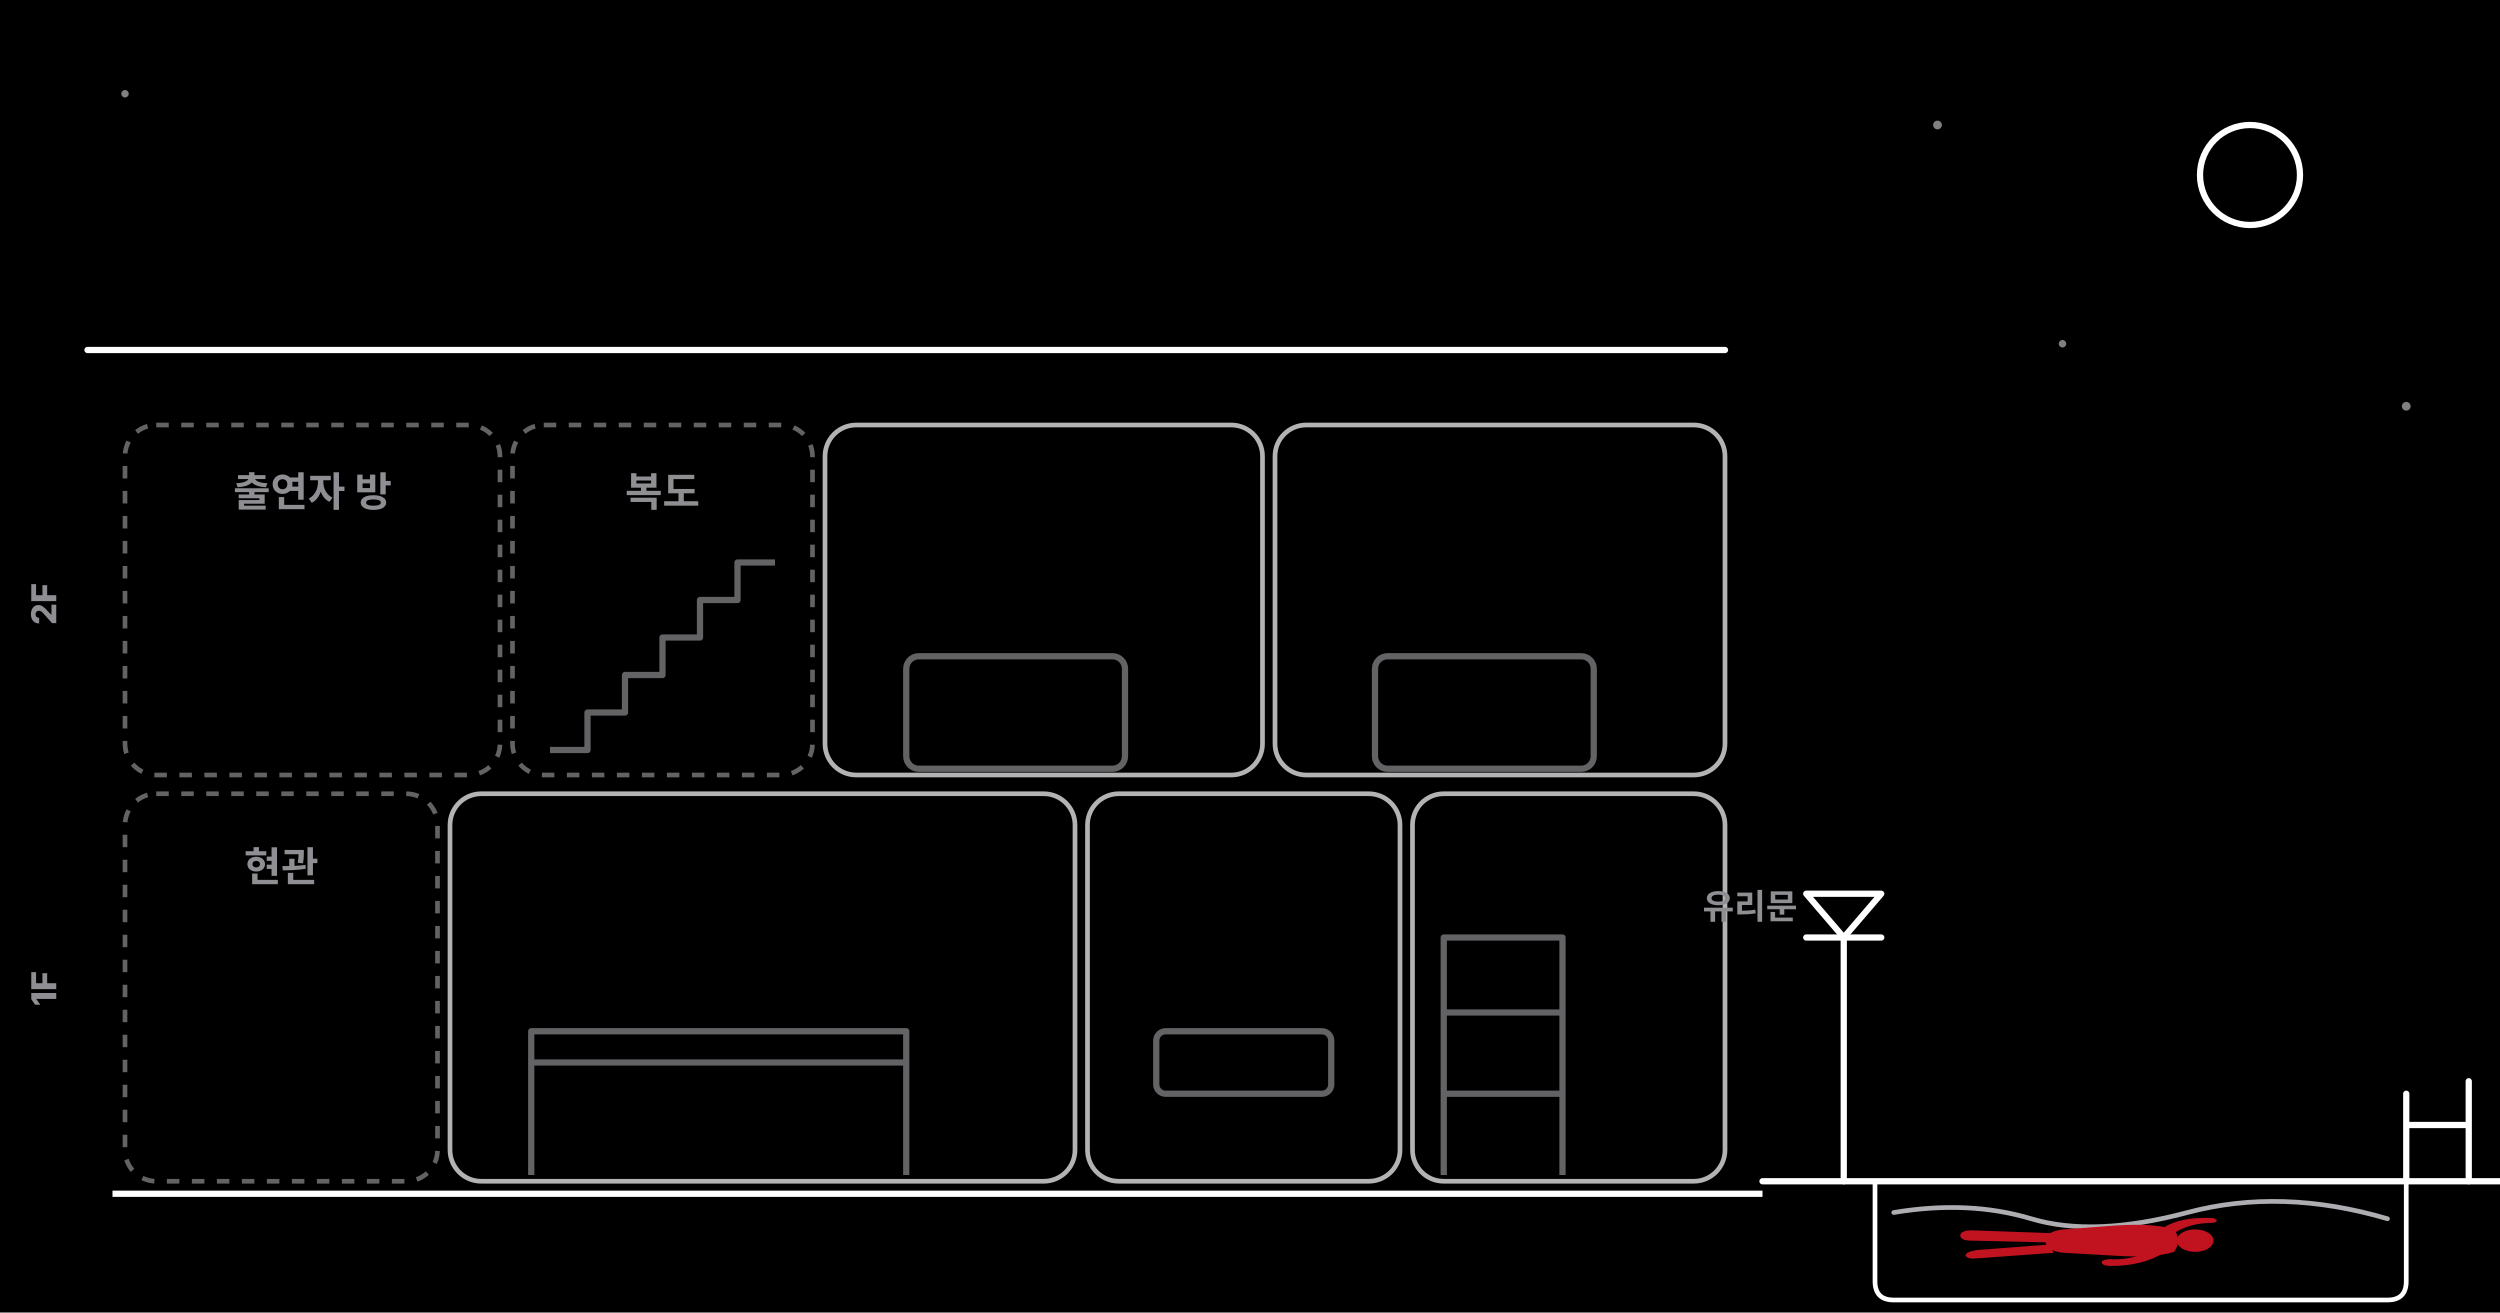
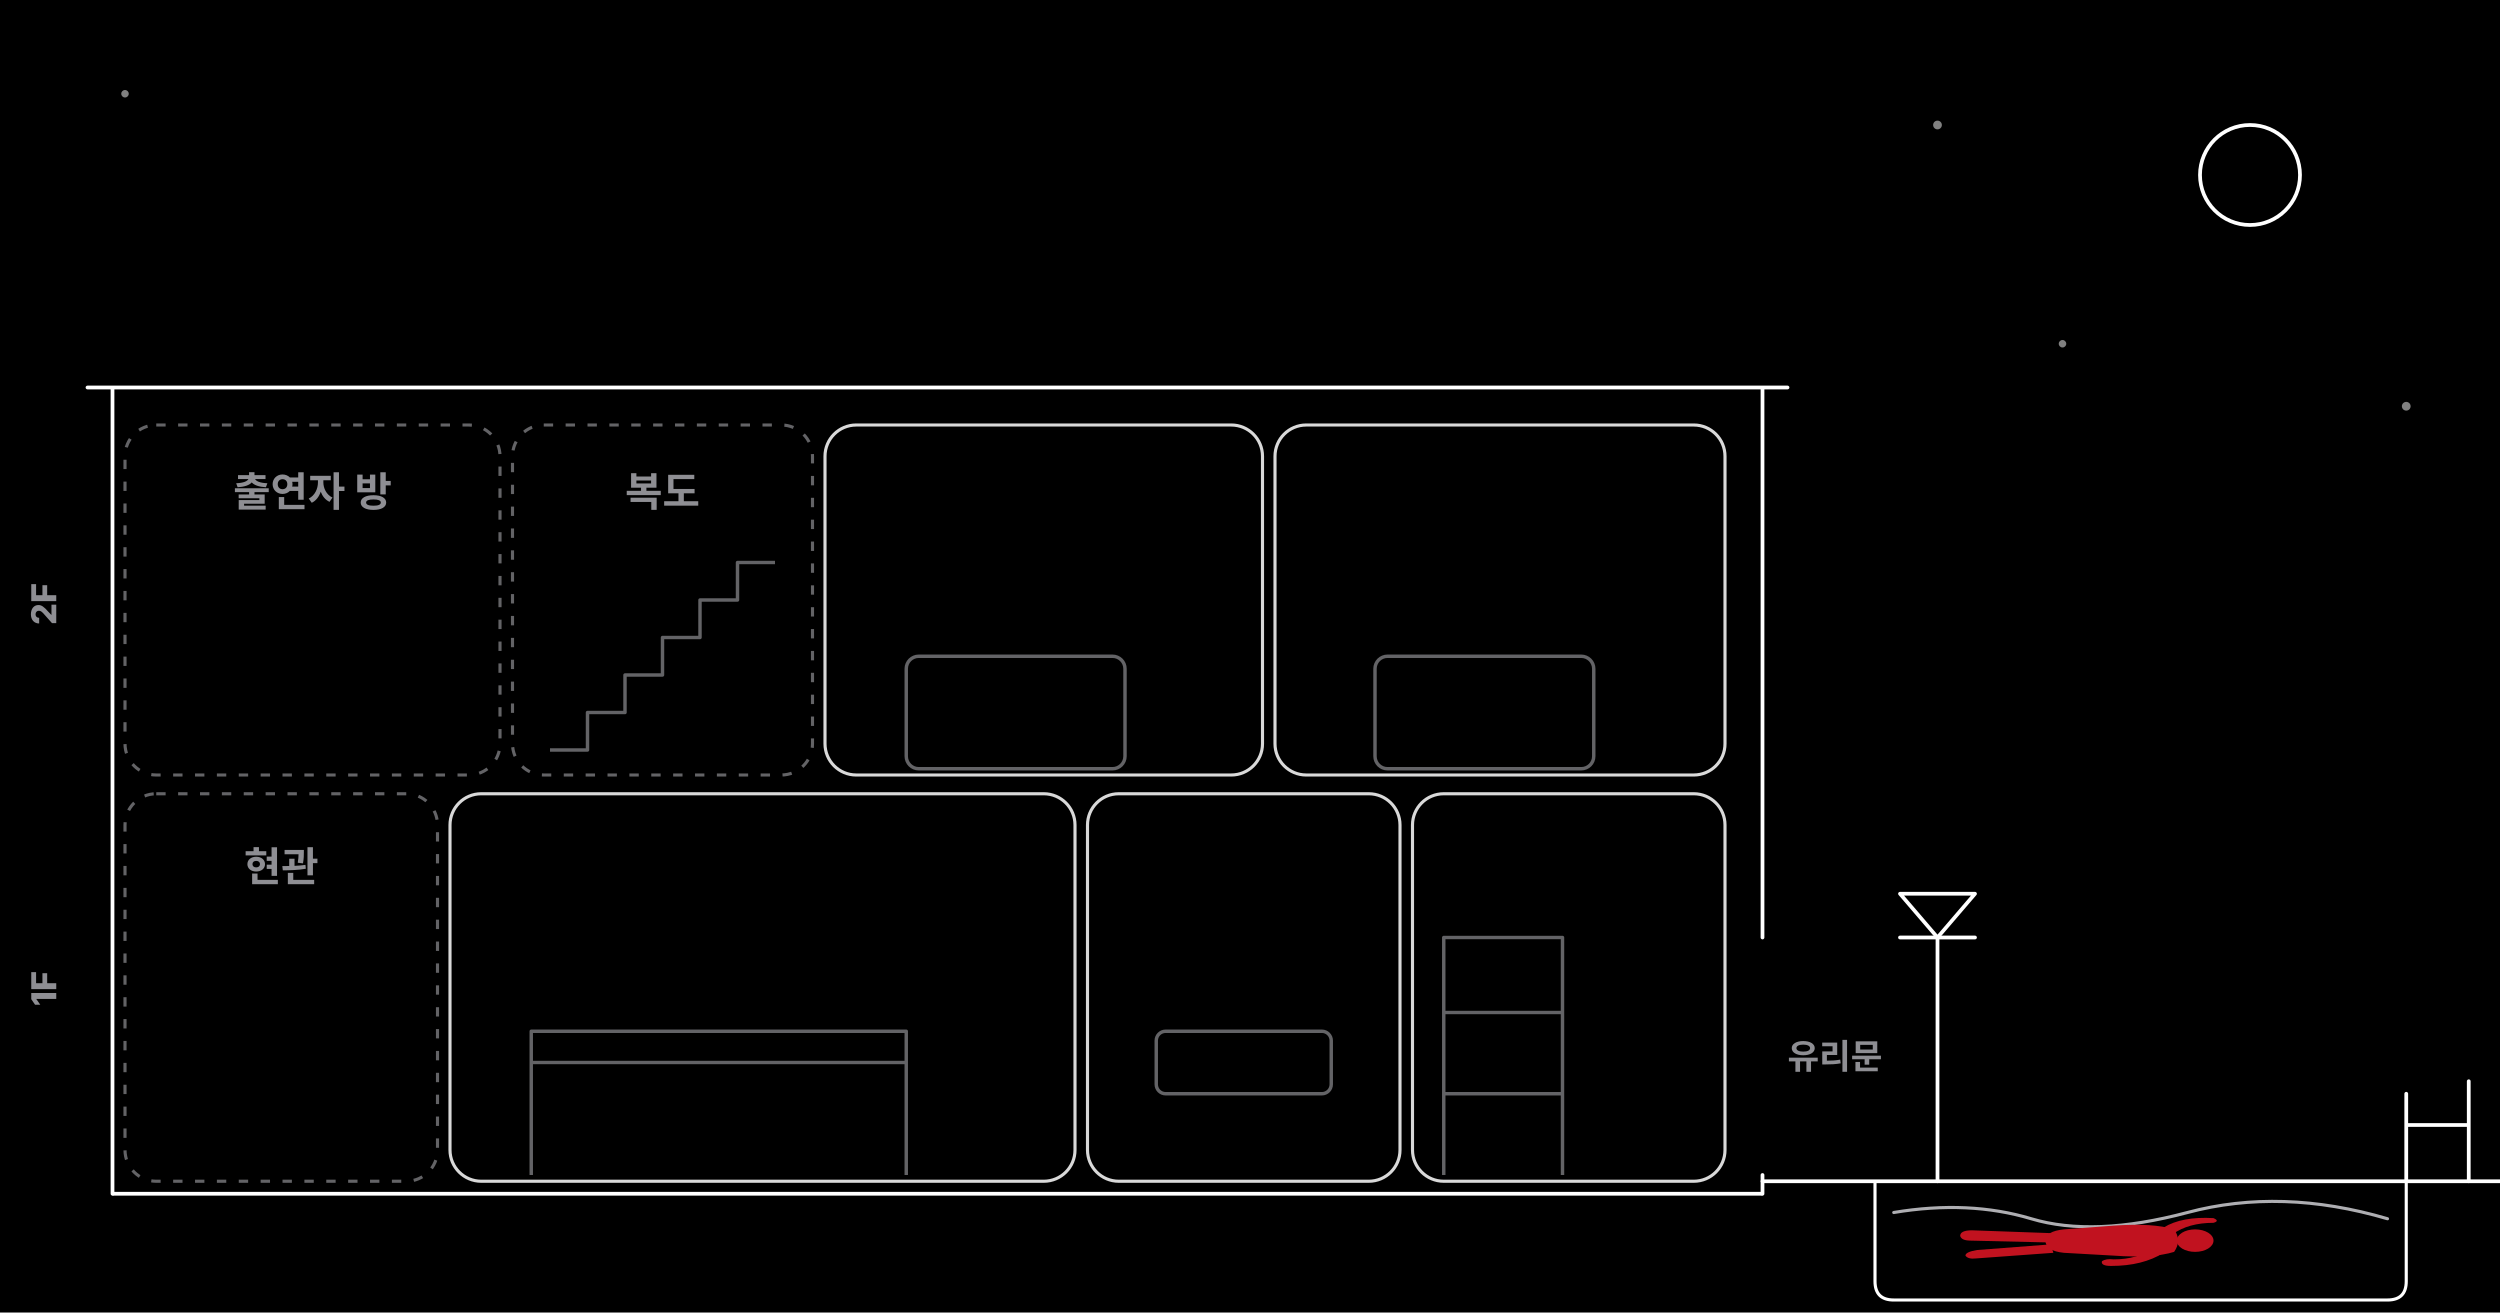
<svg xmlns="http://www.w3.org/2000/svg" viewBox="0 0 800 420">
-   <style>.w{fill:none;stroke:#fff;stroke-width:2;stroke-linejoin:round;stroke-linecap:round}.t{fill:none;stroke:#AEAEB2;stroke-width:1.5;stroke-linecap:round}.g{fill:none;stroke:#636366;stroke-width:2;stroke-linejoin:round}.room{fill:none;stroke:#636366;stroke-width:1.5;stroke-dasharray:4 4}.lbl{font-family:-apple-system,'Apple SD Gothic Neo',system-ui,sans-serif;font-size:13px;font-weight:700;fill:#8E8E93}.fl{font-family:-apple-system,system-ui,sans-serif;font-size:11px;font-weight:800;fill:#8E8E93}</style>
+   <style>.w{fill:none;stroke:#fff;stroke-width:1.2;stroke-linejoin:round;stroke-linecap:round}.t{fill:none;stroke:#AEAEB2;stroke-width:1;stroke-linecap:round}.g{fill:none;stroke:#636366;stroke-width:1.1;stroke-linejoin:round}.room{fill:none;stroke:#636366;stroke-width:1;stroke-dasharray:3 4}.lbl{font-family:-apple-system,'Apple SD Gothic Neo',system-ui,sans-serif;font-size:13px;font-weight:700;fill:#8E8E93}.fl{font-family:-apple-system,system-ui,sans-serif;font-size:11px;font-weight:800;fill:#8E8E93}</style>
  <rect width="800" height="420" fill="#000" />
  <circle class="w" cx="720" cy="56" r="16" />
  <g fill="#fff" opacity=".5">
    <circle cx="620" cy="40" r="1.4" />
    <circle cx="660" cy="110" r="1.2" />
    <circle cx="770" cy="130" r="1.4" />
    <circle cx="40" cy="30" r="1.2" />
  </g>
-   <path class="w" d="M28 112 H552" stroke-width="3" />
+   <path class="w" d="M28 124 H572 M36 124 V382 M564 124 V300 M564 376 V382" />
  <rect class="room" x="40" y="136" width="120" height="112" rx="10" />
  <rect class="room" x="164" y="136" width="96" height="112" rx="10" />
  <text class="lbl" x="100" y="162" text-anchor="middle">출연자 방</text>
  <text class="lbl" x="212" y="162" text-anchor="middle">복도</text>
  <path class="g" d="M176 240 H188 V228 H200 V216 H212 V204 H224 V192 H236 V180 H248" />
  <rect class="room" x="40" y="254" width="100" height="124" rx="10" />
  <text class="lbl" x="90" y="282" text-anchor="middle">현관</text>
-   <g fill="none" stroke="#fff" stroke-width="1.5" stroke-opacity=".7">
+   <g fill="none" stroke="#fff" stroke-width="1" stroke-opacity=".85">
    <rect x="264" y="136" width="140" height="112" rx="10" />
    <rect x="408" y="136" width="144" height="112" rx="10" />
    <rect x="144" y="254" width="200" height="124" rx="10" />
    <rect x="348" y="254" width="100" height="124" rx="10" />
    <rect x="452" y="254" width="100" height="124" rx="10" />
  </g>
  <g class="g">
    <rect x="290" y="210" width="70" height="36" rx="4" />
    <rect x="440" y="210" width="70" height="36" rx="4" />
    <path d="M170 376 V340 H290 V376 M170 340 V330 H290 V340" />
    <rect x="370" y="330" width="56" height="20" rx="3" />
    <path d="M462 376 V300 H500 V376 M462 324 H500 M462 350 H500" />
  </g>
-   <path d="M36 382 H564" stroke="#fff" stroke-width="2" />
-   <rect x="556" y="300" width="8" height="76" fill="#000" />
-   <text class="fl" x="560" y="294" text-anchor="middle">유리문</text>
+   <path d="M36 382 H564" stroke="#fff" stroke-width="1.2" />
+   <text class="fl" x="572" y="342">유리문</text>
  <path class="w" d="M564 378 H800" />
-   <path d="M600 378 V410 Q600 416 606 416 H764 Q770 416 770 410 V378" fill="none" stroke="#fff" stroke-width="1.5" />
+   <path d="M600 378 V410 Q600 416 606 416 H764 Q770 416 770 410 V378" fill="none" stroke="#fff" stroke-width="1" />
  <path class="t" d="M606 388 Q630 384 650 390 T700 388 T764 390" />
  <path class="w" d="M770 378 V350 M790 378 V346 M770 360 H790" />
-   <path class="w" d="M590 378 V300 M578 300 H602" />
-   <path class="w" d="M590 300 L578 286 H602 Z" />
+   <path class="w" d="M620 378 V300 M608 300 H632" />
+   <path class="w" d="M620 300 L608 286 H632 Z" />
  <g transform="translate(626 388) scale(0.42 0.3)" fill="#C1121F">
    <path d="M158 16 Q172 4 196 6 Q201 9 196 11 Q177 11 165 23 Z" />
    <path d="M72 22 L12 19 Q3 19 3 25 Q4 30 11 30 L72 32 Z" />
    <path d="M72 34 L16 40 Q7 42 7 46 Q9 50 15 49 L74 43 Z" />
    <path d="M166 18 Q150 11 120 14 L82 18 Q68 20 68 30 Q68 41 82 43 L120 46 Q150 49 166 42 Q172 30 166 18 Z" />
    <path d="M158 43 Q142 57 118 57 Q110 57 111 52 Q114 49 120 50 Q138 50 150 38 Z" />
    <ellipse cx="182" cy="30" rx="14" ry="12" />
  </g>
  <text class="fl" x="18" y="200" transform="rotate(-90 18 200)">2F</text>
  <text class="fl" x="18" y="322" transform="rotate(-90 18 322)">1F</text>
</svg>
